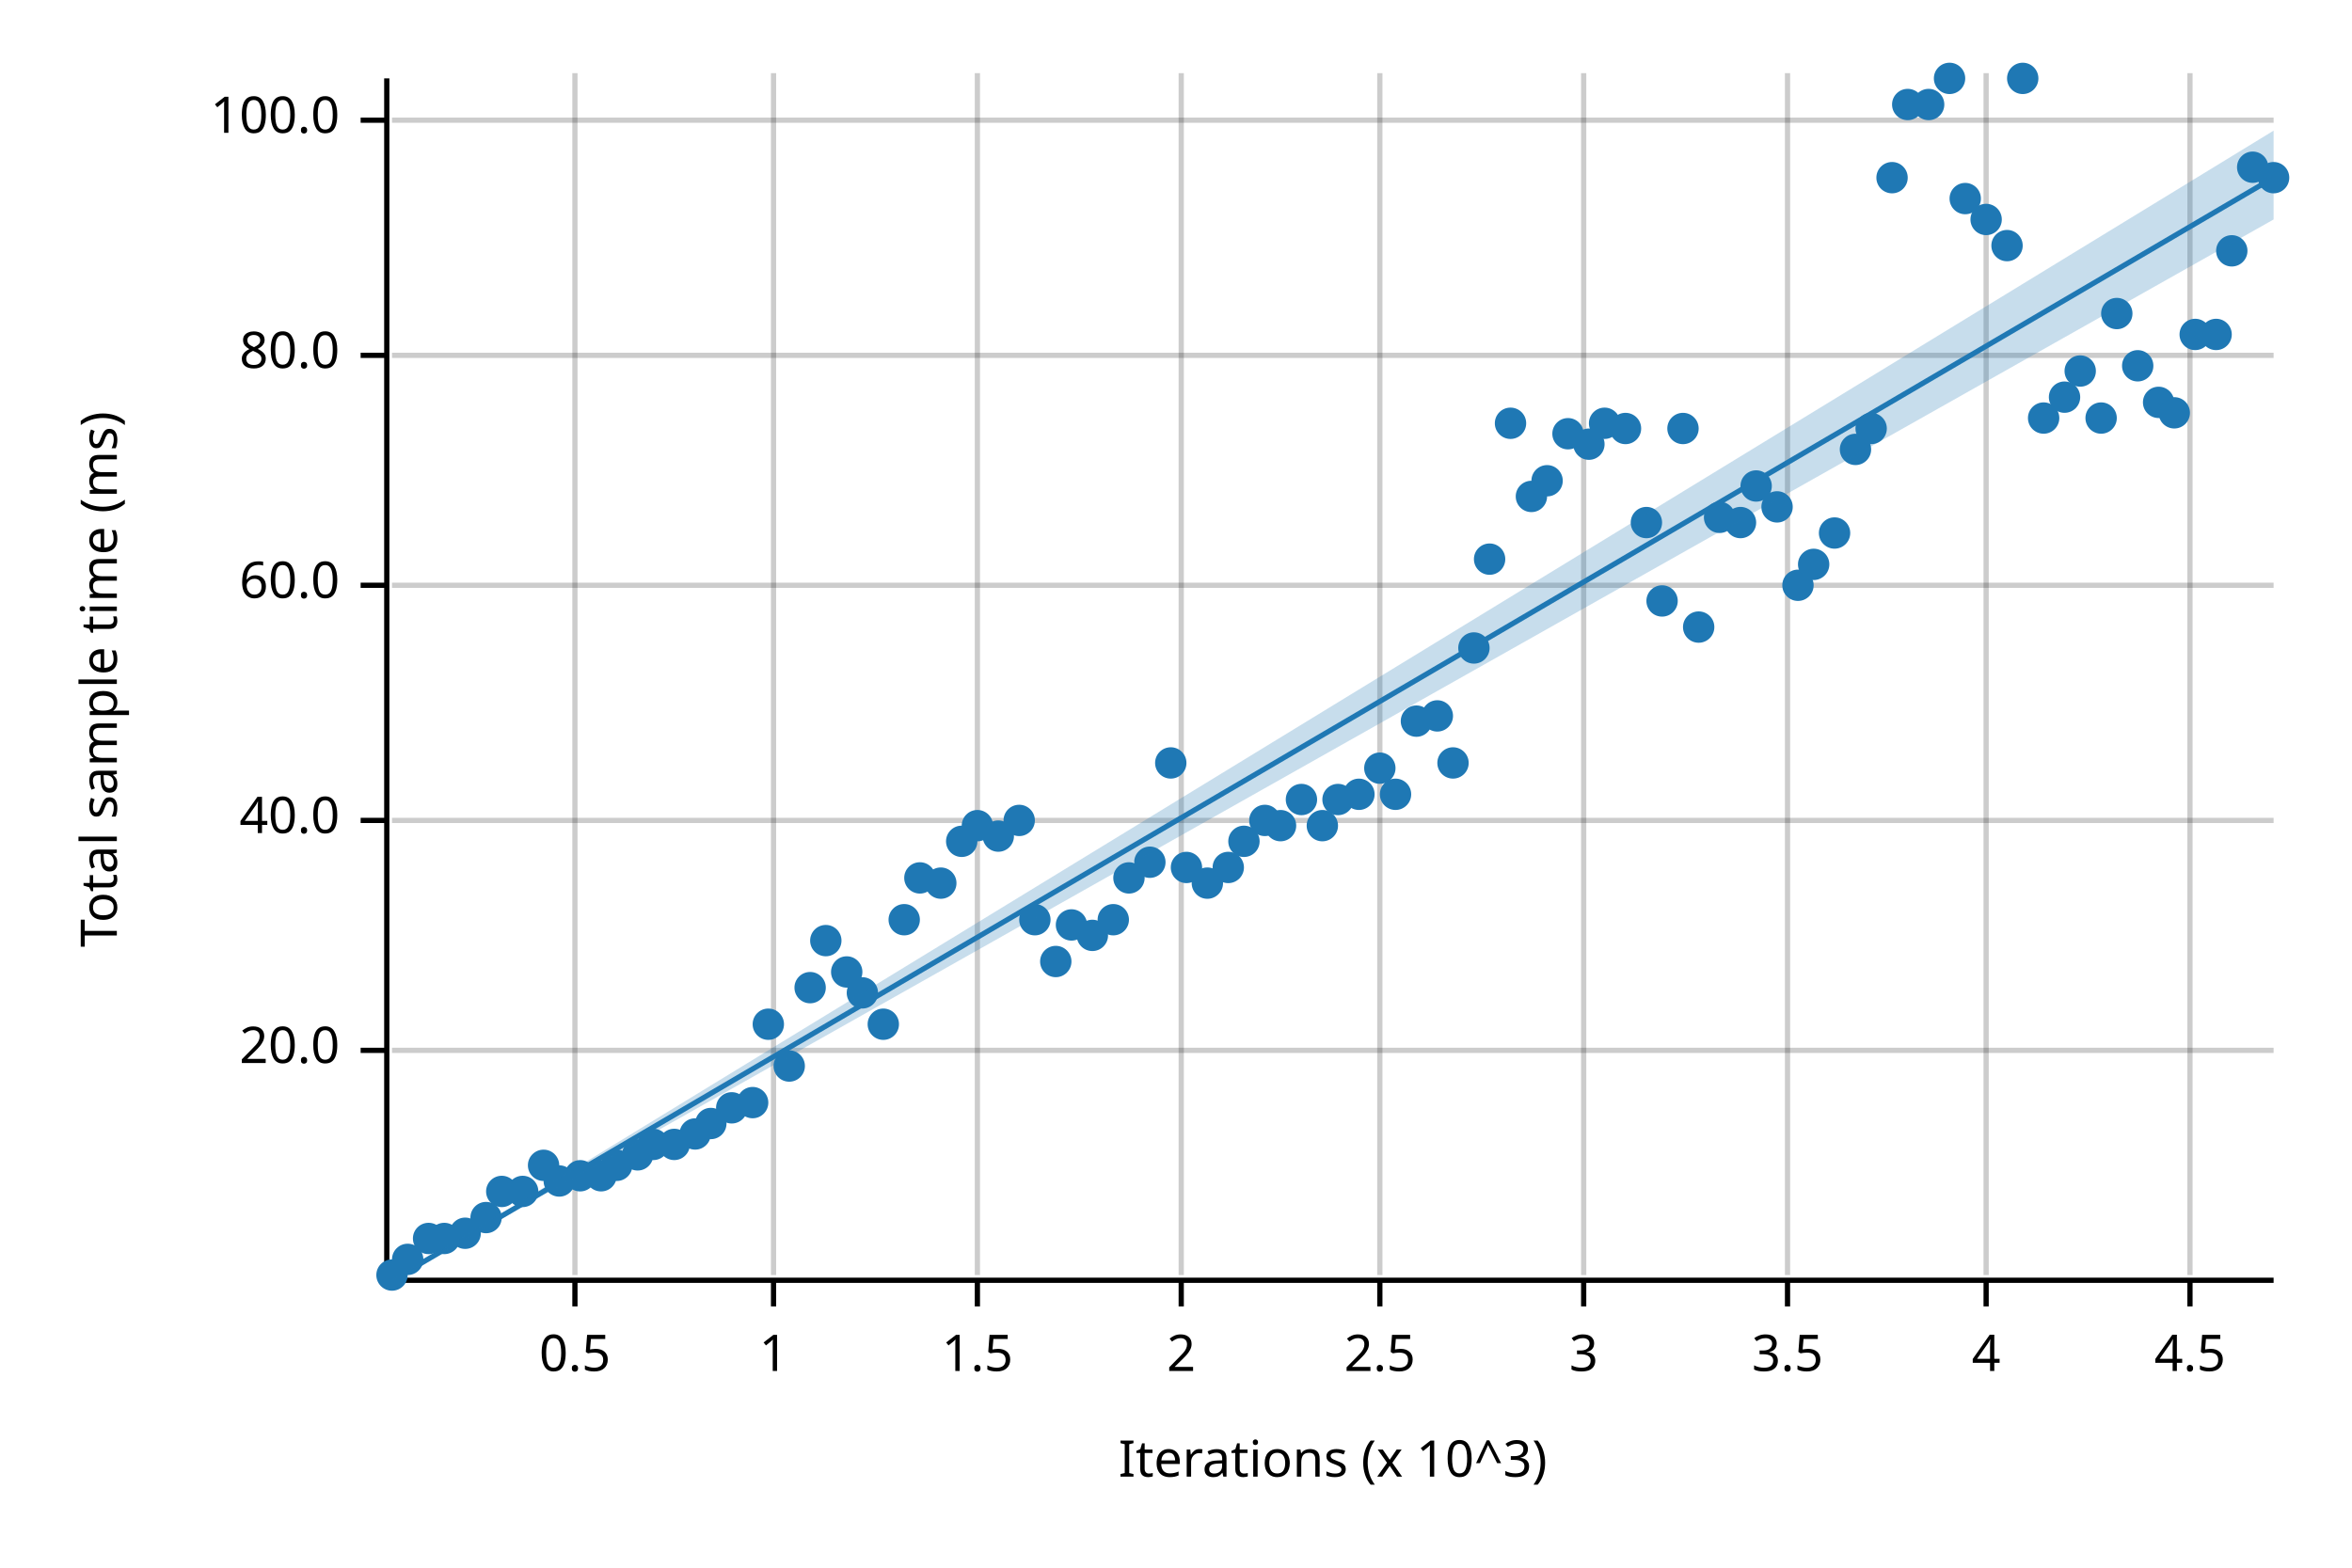
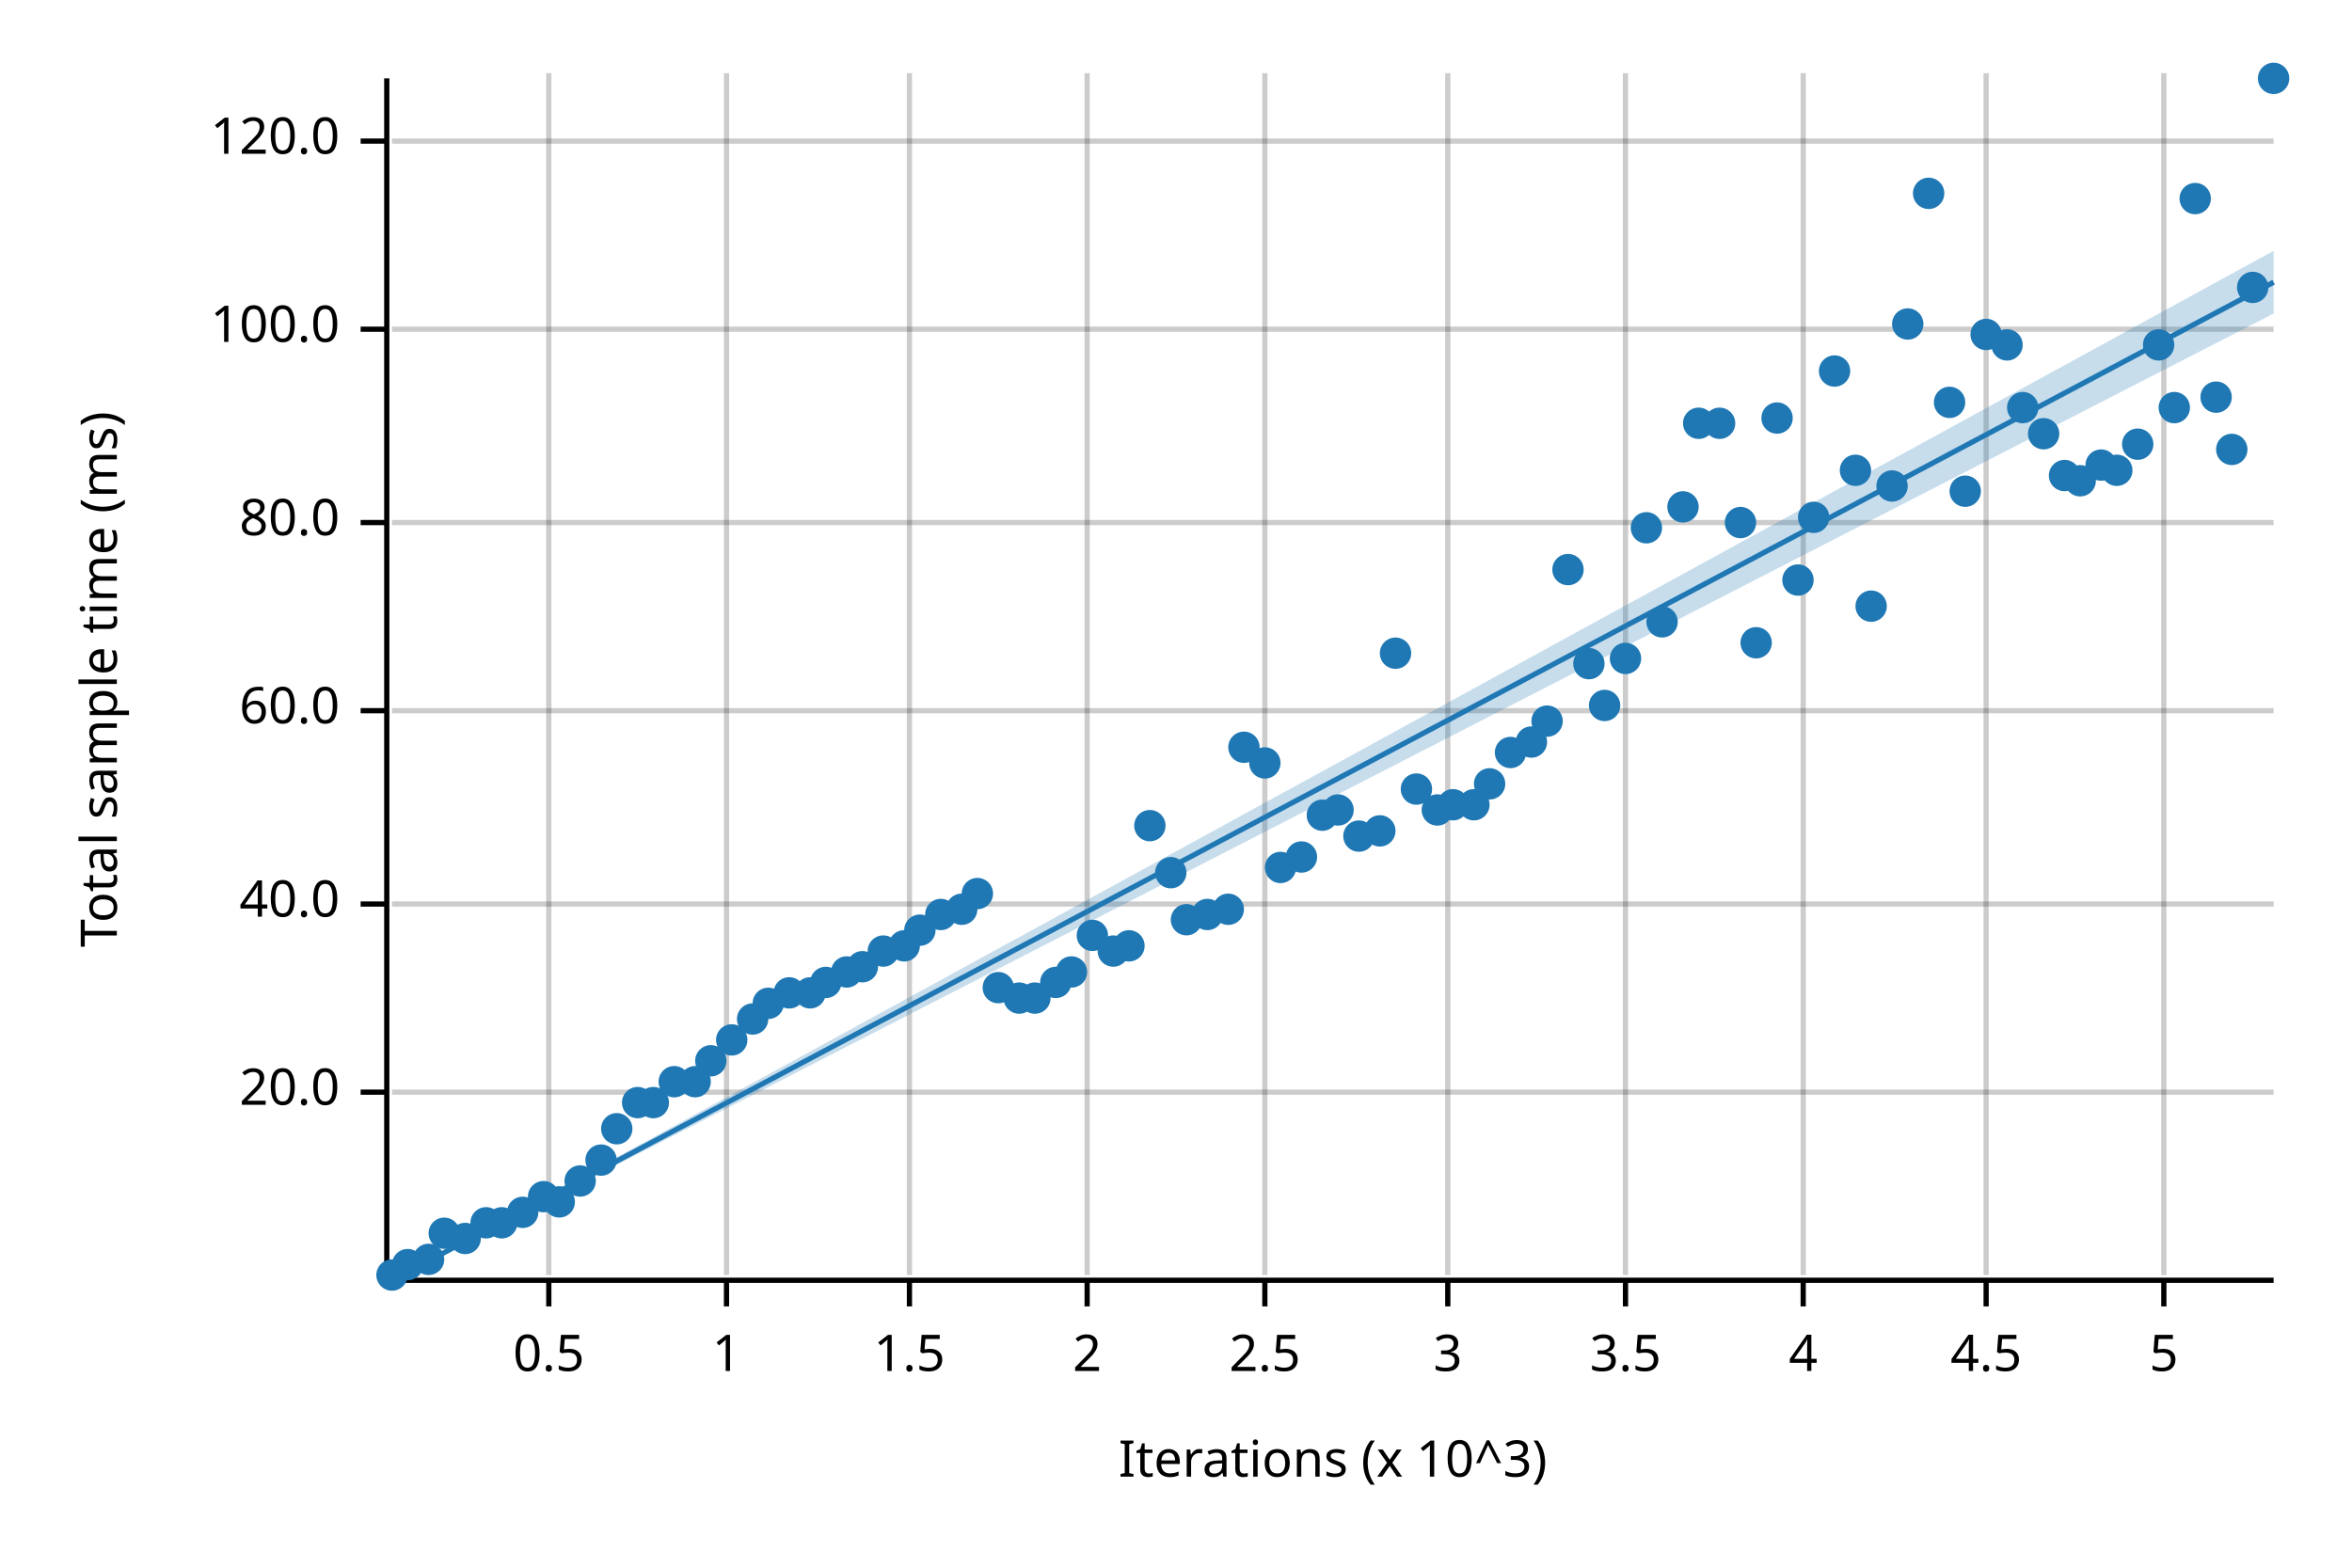
<svg xmlns="http://www.w3.org/2000/svg" width="450" height="300" viewBox="0 0 450 300">
  <text x="15" y="130" dy="0.76em" text-anchor="middle" font-family="sans-serif" font-size="9.677" opacity="1" fill="#000000" transform="rotate(270, 15, 130)">
Total sample time (ms)
</text>
  <text x="255" y="285" dy="-0.5ex" text-anchor="middle" font-family="sans-serif" font-size="9.677" opacity="1" fill="#000000">
Iterations (x 10^3)
</text>
-   <line opacity="0.2" stroke="#000000" stroke-width="1" x1="110" y1="244" x2="110" y2="14" />
-   <line opacity="0.2" stroke="#000000" stroke-width="1" x1="148" y1="244" x2="148" y2="14" />
-   <line opacity="0.2" stroke="#000000" stroke-width="1" x1="187" y1="244" x2="187" y2="14" />
-   <line opacity="0.2" stroke="#000000" stroke-width="1" x1="226" y1="244" x2="226" y2="14" />
-   <line opacity="0.2" stroke="#000000" stroke-width="1" x1="264" y1="244" x2="264" y2="14" />
-   <line opacity="0.2" stroke="#000000" stroke-width="1" x1="303" y1="244" x2="303" y2="14" />
-   <line opacity="0.2" stroke="#000000" stroke-width="1" x1="342" y1="244" x2="342" y2="14" />
+   <line opacity="0.2" stroke="#000000" stroke-width="1" x1="105" y1="244" x2="105" y2="14" />
+   <line opacity="0.2" stroke="#000000" stroke-width="1" x1="139" y1="244" x2="139" y2="14" />
+   <line opacity="0.2" stroke="#000000" stroke-width="1" x1="174" y1="244" x2="174" y2="14" />
+   <line opacity="0.2" stroke="#000000" stroke-width="1" x1="208" y1="244" x2="208" y2="14" />
+   <line opacity="0.2" stroke="#000000" stroke-width="1" x1="242" y1="244" x2="242" y2="14" />
+   <line opacity="0.2" stroke="#000000" stroke-width="1" x1="277" y1="244" x2="277" y2="14" />
+   <line opacity="0.2" stroke="#000000" stroke-width="1" x1="311" y1="244" x2="311" y2="14" />
+   <line opacity="0.2" stroke="#000000" stroke-width="1" x1="345" y1="244" x2="345" y2="14" />
  <line opacity="0.2" stroke="#000000" stroke-width="1" x1="380" y1="244" x2="380" y2="14" />
-   <line opacity="0.2" stroke="#000000" stroke-width="1" x1="419" y1="244" x2="419" y2="14" />
-   <line opacity="0.2" stroke="#000000" stroke-width="1" x1="75" y1="201" x2="435" y2="201" />
-   <line opacity="0.2" stroke="#000000" stroke-width="1" x1="75" y1="157" x2="435" y2="157" />
-   <line opacity="0.2" stroke="#000000" stroke-width="1" x1="75" y1="112" x2="435" y2="112" />
-   <line opacity="0.2" stroke="#000000" stroke-width="1" x1="75" y1="68" x2="435" y2="68" />
-   <line opacity="0.2" stroke="#000000" stroke-width="1" x1="75" y1="23" x2="435" y2="23" />
+   <line opacity="0.2" stroke="#000000" stroke-width="1" x1="414" y1="244" x2="414" y2="14" />
+   <line opacity="0.2" stroke="#000000" stroke-width="1" x1="75" y1="209" x2="435" y2="209" />
+   <line opacity="0.2" stroke="#000000" stroke-width="1" x1="75" y1="173" x2="435" y2="173" />
+   <line opacity="0.2" stroke="#000000" stroke-width="1" x1="75" y1="136" x2="435" y2="136" />
+   <line opacity="0.2" stroke="#000000" stroke-width="1" x1="75" y1="100" x2="435" y2="100" />
+   <line opacity="0.2" stroke="#000000" stroke-width="1" x1="75" y1="63" x2="435" y2="63" />
+   <line opacity="0.2" stroke="#000000" stroke-width="1" x1="75" y1="27" x2="435" y2="27" />
  <polyline fill="none" opacity="1" stroke="#000000" stroke-width="1" points="74,15 74,245 " />
-   <text x="65" y="201" dy="0.5ex" text-anchor="end" font-family="sans-serif" font-size="9.677" opacity="1" fill="#000000">
+   <text x="65" y="209" dy="0.5ex" text-anchor="end" font-family="sans-serif" font-size="9.677" opacity="1" fill="#000000">
20.0
</text>
-   <polyline fill="none" opacity="1" stroke="#000000" stroke-width="1" points="69,201 74,201 " />
-   <text x="65" y="157" dy="0.5ex" text-anchor="end" font-family="sans-serif" font-size="9.677" opacity="1" fill="#000000">
+   <polyline fill="none" opacity="1" stroke="#000000" stroke-width="1" points="69,209 74,209 " />
+   <text x="65" y="173" dy="0.5ex" text-anchor="end" font-family="sans-serif" font-size="9.677" opacity="1" fill="#000000">
40.0
</text>
-   <polyline fill="none" opacity="1" stroke="#000000" stroke-width="1" points="69,157 74,157 " />
-   <text x="65" y="112" dy="0.5ex" text-anchor="end" font-family="sans-serif" font-size="9.677" opacity="1" fill="#000000">
+   <polyline fill="none" opacity="1" stroke="#000000" stroke-width="1" points="69,173 74,173 " />
+   <text x="65" y="136" dy="0.5ex" text-anchor="end" font-family="sans-serif" font-size="9.677" opacity="1" fill="#000000">
60.0
</text>
-   <polyline fill="none" opacity="1" stroke="#000000" stroke-width="1" points="69,112 74,112 " />
-   <text x="65" y="68" dy="0.5ex" text-anchor="end" font-family="sans-serif" font-size="9.677" opacity="1" fill="#000000">
+   <polyline fill="none" opacity="1" stroke="#000000" stroke-width="1" points="69,136 74,136 " />
+   <text x="65" y="100" dy="0.5ex" text-anchor="end" font-family="sans-serif" font-size="9.677" opacity="1" fill="#000000">
80.0
</text>
-   <polyline fill="none" opacity="1" stroke="#000000" stroke-width="1" points="69,68 74,68 " />
-   <text x="65" y="23" dy="0.5ex" text-anchor="end" font-family="sans-serif" font-size="9.677" opacity="1" fill="#000000">
+   <polyline fill="none" opacity="1" stroke="#000000" stroke-width="1" points="69,100 74,100 " />
+   <text x="65" y="63" dy="0.5ex" text-anchor="end" font-family="sans-serif" font-size="9.677" opacity="1" fill="#000000">
100.0
</text>
-   <polyline fill="none" opacity="1" stroke="#000000" stroke-width="1" points="69,23 74,23 " />
+   <polyline fill="none" opacity="1" stroke="#000000" stroke-width="1" points="69,63 74,63 " />
+   <text x="65" y="27" dy="0.5ex" text-anchor="end" font-family="sans-serif" font-size="9.677" opacity="1" fill="#000000">
+ 120.0
+ </text>
+   <polyline fill="none" opacity="1" stroke="#000000" stroke-width="1" points="69,27 74,27 " />
  <polyline fill="none" opacity="1" stroke="#000000" stroke-width="1" points="75,245 435,245 " />
-   <text x="110" y="255" dy="0.76em" text-anchor="middle" font-family="sans-serif" font-size="9.677" opacity="1" fill="#000000">
+   <text x="105" y="255" dy="0.76em" text-anchor="middle" font-family="sans-serif" font-size="9.677" opacity="1" fill="#000000">
0.5
</text>
-   <polyline fill="none" opacity="1" stroke="#000000" stroke-width="1" points="110,245 110,250 " />
-   <text x="148" y="255" dy="0.76em" text-anchor="middle" font-family="sans-serif" font-size="9.677" opacity="1" fill="#000000">
+   <polyline fill="none" opacity="1" stroke="#000000" stroke-width="1" points="105,245 105,250 " />
+   <text x="139" y="255" dy="0.76em" text-anchor="middle" font-family="sans-serif" font-size="9.677" opacity="1" fill="#000000">
1
</text>
-   <polyline fill="none" opacity="1" stroke="#000000" stroke-width="1" points="148,245 148,250 " />
-   <text x="187" y="255" dy="0.76em" text-anchor="middle" font-family="sans-serif" font-size="9.677" opacity="1" fill="#000000">
+   <polyline fill="none" opacity="1" stroke="#000000" stroke-width="1" points="139,245 139,250 " />
+   <text x="174" y="255" dy="0.76em" text-anchor="middle" font-family="sans-serif" font-size="9.677" opacity="1" fill="#000000">
1.5
</text>
-   <polyline fill="none" opacity="1" stroke="#000000" stroke-width="1" points="187,245 187,250 " />
-   <text x="226" y="255" dy="0.76em" text-anchor="middle" font-family="sans-serif" font-size="9.677" opacity="1" fill="#000000">
+   <polyline fill="none" opacity="1" stroke="#000000" stroke-width="1" points="174,245 174,250 " />
+   <text x="208" y="255" dy="0.76em" text-anchor="middle" font-family="sans-serif" font-size="9.677" opacity="1" fill="#000000">
2
</text>
-   <polyline fill="none" opacity="1" stroke="#000000" stroke-width="1" points="226,245 226,250 " />
-   <text x="264" y="255" dy="0.76em" text-anchor="middle" font-family="sans-serif" font-size="9.677" opacity="1" fill="#000000">
+   <polyline fill="none" opacity="1" stroke="#000000" stroke-width="1" points="208,245 208,250 " />
+   <text x="242" y="255" dy="0.76em" text-anchor="middle" font-family="sans-serif" font-size="9.677" opacity="1" fill="#000000">
2.5
</text>
-   <polyline fill="none" opacity="1" stroke="#000000" stroke-width="1" points="264,245 264,250 " />
-   <text x="303" y="255" dy="0.76em" text-anchor="middle" font-family="sans-serif" font-size="9.677" opacity="1" fill="#000000">
+   <polyline fill="none" opacity="1" stroke="#000000" stroke-width="1" points="242,245 242,250 " />
+   <text x="277" y="255" dy="0.76em" text-anchor="middle" font-family="sans-serif" font-size="9.677" opacity="1" fill="#000000">
3
</text>
-   <polyline fill="none" opacity="1" stroke="#000000" stroke-width="1" points="303,245 303,250 " />
-   <text x="342" y="255" dy="0.76em" text-anchor="middle" font-family="sans-serif" font-size="9.677" opacity="1" fill="#000000">
+   <polyline fill="none" opacity="1" stroke="#000000" stroke-width="1" points="277,245 277,250 " />
+   <text x="311" y="255" dy="0.76em" text-anchor="middle" font-family="sans-serif" font-size="9.677" opacity="1" fill="#000000">
3.5
</text>
-   <polyline fill="none" opacity="1" stroke="#000000" stroke-width="1" points="342,245 342,250 " />
-   <text x="380" y="255" dy="0.76em" text-anchor="middle" font-family="sans-serif" font-size="9.677" opacity="1" fill="#000000">
+   <polyline fill="none" opacity="1" stroke="#000000" stroke-width="1" points="311,245 311,250 " />
+   <text x="345" y="255" dy="0.76em" text-anchor="middle" font-family="sans-serif" font-size="9.677" opacity="1" fill="#000000">
4
</text>
-   <polyline fill="none" opacity="1" stroke="#000000" stroke-width="1" points="380,245 380,250 " />
-   <text x="419" y="255" dy="0.76em" text-anchor="middle" font-family="sans-serif" font-size="9.677" opacity="1" fill="#000000">
+   <polyline fill="none" opacity="1" stroke="#000000" stroke-width="1" points="345,245 345,250 " />
+   <text x="380" y="255" dy="0.76em" text-anchor="middle" font-family="sans-serif" font-size="9.677" opacity="1" fill="#000000">
4.5
</text>
-   <polyline fill="none" opacity="1" stroke="#000000" stroke-width="1" points="419,245 419,250 " />
+   <polyline fill="none" opacity="1" stroke="#000000" stroke-width="1" points="380,245 380,250 " />
+   <text x="414" y="255" dy="0.76em" text-anchor="middle" font-family="sans-serif" font-size="9.677" opacity="1" fill="#000000">
+ 5
+ </text>
+   <polyline fill="none" opacity="1" stroke="#000000" stroke-width="1" points="414,245 414,250 " />
  <circle cx="75" cy="244" r="3" opacity="1" fill="#1F78B4" stroke="none" />
-   <circle cx="78" cy="241" r="3" opacity="1" fill="#1F78B4" stroke="none" />
-   <circle cx="82" cy="237" r="3" opacity="1" fill="#1F78B4" stroke="none" />
-   <circle cx="85" cy="237" r="3" opacity="1" fill="#1F78B4" stroke="none" />
-   <circle cx="89" cy="236" r="3" opacity="1" fill="#1F78B4" stroke="none" />
-   <circle cx="93" cy="233" r="3" opacity="1" fill="#1F78B4" stroke="none" />
-   <circle cx="96" cy="228" r="3" opacity="1" fill="#1F78B4" stroke="none" />
-   <circle cx="100" cy="228" r="3" opacity="1" fill="#1F78B4" stroke="none" />
-   <circle cx="104" cy="223" r="3" opacity="1" fill="#1F78B4" stroke="none" />
-   <circle cx="107" cy="226" r="3" opacity="1" fill="#1F78B4" stroke="none" />
-   <circle cx="111" cy="225" r="3" opacity="1" fill="#1F78B4" stroke="none" />
-   <circle cx="115" cy="225" r="3" opacity="1" fill="#1F78B4" stroke="none" />
-   <circle cx="118" cy="223" r="3" opacity="1" fill="#1F78B4" stroke="none" />
-   <circle cx="122" cy="221" r="3" opacity="1" fill="#1F78B4" stroke="none" />
-   <circle cx="125" cy="219" r="3" opacity="1" fill="#1F78B4" stroke="none" />
-   <circle cx="129" cy="219" r="3" opacity="1" fill="#1F78B4" stroke="none" />
-   <circle cx="133" cy="217" r="3" opacity="1" fill="#1F78B4" stroke="none" />
-   <circle cx="136" cy="215" r="3" opacity="1" fill="#1F78B4" stroke="none" />
-   <circle cx="140" cy="212" r="3" opacity="1" fill="#1F78B4" stroke="none" />
-   <circle cx="144" cy="211" r="3" opacity="1" fill="#1F78B4" stroke="none" />
-   <circle cx="147" cy="196" r="3" opacity="1" fill="#1F78B4" stroke="none" />
-   <circle cx="151" cy="204" r="3" opacity="1" fill="#1F78B4" stroke="none" />
-   <circle cx="155" cy="189" r="3" opacity="1" fill="#1F78B4" stroke="none" />
-   <circle cx="158" cy="180" r="3" opacity="1" fill="#1F78B4" stroke="none" />
+   <circle cx="78" cy="242" r="3" opacity="1" fill="#1F78B4" stroke="none" />
+   <circle cx="82" cy="241" r="3" opacity="1" fill="#1F78B4" stroke="none" />
+   <circle cx="85" cy="236" r="3" opacity="1" fill="#1F78B4" stroke="none" />
+   <circle cx="89" cy="237" r="3" opacity="1" fill="#1F78B4" stroke="none" />
+   <circle cx="93" cy="234" r="3" opacity="1" fill="#1F78B4" stroke="none" />
+   <circle cx="96" cy="234" r="3" opacity="1" fill="#1F78B4" stroke="none" />
+   <circle cx="100" cy="232" r="3" opacity="1" fill="#1F78B4" stroke="none" />
+   <circle cx="104" cy="229" r="3" opacity="1" fill="#1F78B4" stroke="none" />
+   <circle cx="107" cy="230" r="3" opacity="1" fill="#1F78B4" stroke="none" />
+   <circle cx="111" cy="226" r="3" opacity="1" fill="#1F78B4" stroke="none" />
+   <circle cx="115" cy="222" r="3" opacity="1" fill="#1F78B4" stroke="none" />
+   <circle cx="118" cy="216" r="3" opacity="1" fill="#1F78B4" stroke="none" />
+   <circle cx="122" cy="211" r="3" opacity="1" fill="#1F78B4" stroke="none" />
+   <circle cx="125" cy="211" r="3" opacity="1" fill="#1F78B4" stroke="none" />
+   <circle cx="129" cy="207" r="3" opacity="1" fill="#1F78B4" stroke="none" />
+   <circle cx="133" cy="207" r="3" opacity="1" fill="#1F78B4" stroke="none" />
+   <circle cx="136" cy="203" r="3" opacity="1" fill="#1F78B4" stroke="none" />
+   <circle cx="140" cy="199" r="3" opacity="1" fill="#1F78B4" stroke="none" />
+   <circle cx="144" cy="195" r="3" opacity="1" fill="#1F78B4" stroke="none" />
+   <circle cx="147" cy="192" r="3" opacity="1" fill="#1F78B4" stroke="none" />
+   <circle cx="151" cy="190" r="3" opacity="1" fill="#1F78B4" stroke="none" />
+   <circle cx="155" cy="190" r="3" opacity="1" fill="#1F78B4" stroke="none" />
+   <circle cx="158" cy="188" r="3" opacity="1" fill="#1F78B4" stroke="none" />
  <circle cx="162" cy="186" r="3" opacity="1" fill="#1F78B4" stroke="none" />
-   <circle cx="165" cy="190" r="3" opacity="1" fill="#1F78B4" stroke="none" />
-   <circle cx="169" cy="196" r="3" opacity="1" fill="#1F78B4" stroke="none" />
-   <circle cx="173" cy="176" r="3" opacity="1" fill="#1F78B4" stroke="none" />
-   <circle cx="176" cy="168" r="3" opacity="1" fill="#1F78B4" stroke="none" />
-   <circle cx="180" cy="169" r="3" opacity="1" fill="#1F78B4" stroke="none" />
-   <circle cx="184" cy="161" r="3" opacity="1" fill="#1F78B4" stroke="none" />
-   <circle cx="187" cy="158" r="3" opacity="1" fill="#1F78B4" stroke="none" />
-   <circle cx="191" cy="160" r="3" opacity="1" fill="#1F78B4" stroke="none" />
-   <circle cx="195" cy="157" r="3" opacity="1" fill="#1F78B4" stroke="none" />
-   <circle cx="198" cy="176" r="3" opacity="1" fill="#1F78B4" stroke="none" />
-   <circle cx="202" cy="184" r="3" opacity="1" fill="#1F78B4" stroke="none" />
-   <circle cx="205" cy="177" r="3" opacity="1" fill="#1F78B4" stroke="none" />
+   <circle cx="165" cy="185" r="3" opacity="1" fill="#1F78B4" stroke="none" />
+   <circle cx="169" cy="182" r="3" opacity="1" fill="#1F78B4" stroke="none" />
+   <circle cx="173" cy="181" r="3" opacity="1" fill="#1F78B4" stroke="none" />
+   <circle cx="176" cy="178" r="3" opacity="1" fill="#1F78B4" stroke="none" />
+   <circle cx="180" cy="175" r="3" opacity="1" fill="#1F78B4" stroke="none" />
+   <circle cx="184" cy="174" r="3" opacity="1" fill="#1F78B4" stroke="none" />
+   <circle cx="187" cy="171" r="3" opacity="1" fill="#1F78B4" stroke="none" />
+   <circle cx="191" cy="189" r="3" opacity="1" fill="#1F78B4" stroke="none" />
+   <circle cx="195" cy="191" r="3" opacity="1" fill="#1F78B4" stroke="none" />
+   <circle cx="198" cy="191" r="3" opacity="1" fill="#1F78B4" stroke="none" />
+   <circle cx="202" cy="188" r="3" opacity="1" fill="#1F78B4" stroke="none" />
+   <circle cx="205" cy="186" r="3" opacity="1" fill="#1F78B4" stroke="none" />
  <circle cx="209" cy="179" r="3" opacity="1" fill="#1F78B4" stroke="none" />
-   <circle cx="213" cy="176" r="3" opacity="1" fill="#1F78B4" stroke="none" />
-   <circle cx="216" cy="168" r="3" opacity="1" fill="#1F78B4" stroke="none" />
-   <circle cx="220" cy="165" r="3" opacity="1" fill="#1F78B4" stroke="none" />
-   <circle cx="224" cy="146" r="3" opacity="1" fill="#1F78B4" stroke="none" />
-   <circle cx="227" cy="166" r="3" opacity="1" fill="#1F78B4" stroke="none" />
-   <circle cx="231" cy="169" r="3" opacity="1" fill="#1F78B4" stroke="none" />
-   <circle cx="235" cy="166" r="3" opacity="1" fill="#1F78B4" stroke="none" />
-   <circle cx="238" cy="161" r="3" opacity="1" fill="#1F78B4" stroke="none" />
-   <circle cx="242" cy="157" r="3" opacity="1" fill="#1F78B4" stroke="none" />
-   <circle cx="245" cy="158" r="3" opacity="1" fill="#1F78B4" stroke="none" />
-   <circle cx="249" cy="153" r="3" opacity="1" fill="#1F78B4" stroke="none" />
-   <circle cx="253" cy="158" r="3" opacity="1" fill="#1F78B4" stroke="none" />
-   <circle cx="256" cy="153" r="3" opacity="1" fill="#1F78B4" stroke="none" />
-   <circle cx="260" cy="152" r="3" opacity="1" fill="#1F78B4" stroke="none" />
-   <circle cx="264" cy="147" r="3" opacity="1" fill="#1F78B4" stroke="none" />
-   <circle cx="267" cy="152" r="3" opacity="1" fill="#1F78B4" stroke="none" />
-   <circle cx="271" cy="138" r="3" opacity="1" fill="#1F78B4" stroke="none" />
-   <circle cx="275" cy="137" r="3" opacity="1" fill="#1F78B4" stroke="none" />
-   <circle cx="278" cy="146" r="3" opacity="1" fill="#1F78B4" stroke="none" />
-   <circle cx="282" cy="124" r="3" opacity="1" fill="#1F78B4" stroke="none" />
-   <circle cx="285" cy="107" r="3" opacity="1" fill="#1F78B4" stroke="none" />
-   <circle cx="289" cy="81" r="3" opacity="1" fill="#1F78B4" stroke="none" />
-   <circle cx="293" cy="95" r="3" opacity="1" fill="#1F78B4" stroke="none" />
-   <circle cx="296" cy="92" r="3" opacity="1" fill="#1F78B4" stroke="none" />
-   <circle cx="300" cy="83" r="3" opacity="1" fill="#1F78B4" stroke="none" />
-   <circle cx="304" cy="85" r="3" opacity="1" fill="#1F78B4" stroke="none" />
-   <circle cx="307" cy="81" r="3" opacity="1" fill="#1F78B4" stroke="none" />
-   <circle cx="311" cy="82" r="3" opacity="1" fill="#1F78B4" stroke="none" />
-   <circle cx="315" cy="100" r="3" opacity="1" fill="#1F78B4" stroke="none" />
-   <circle cx="318" cy="115" r="3" opacity="1" fill="#1F78B4" stroke="none" />
-   <circle cx="322" cy="82" r="3" opacity="1" fill="#1F78B4" stroke="none" />
-   <circle cx="325" cy="120" r="3" opacity="1" fill="#1F78B4" stroke="none" />
-   <circle cx="329" cy="99" r="3" opacity="1" fill="#1F78B4" stroke="none" />
+   <circle cx="213" cy="182" r="3" opacity="1" fill="#1F78B4" stroke="none" />
+   <circle cx="216" cy="181" r="3" opacity="1" fill="#1F78B4" stroke="none" />
+   <circle cx="220" cy="158" r="3" opacity="1" fill="#1F78B4" stroke="none" />
+   <circle cx="224" cy="167" r="3" opacity="1" fill="#1F78B4" stroke="none" />
+   <circle cx="227" cy="176" r="3" opacity="1" fill="#1F78B4" stroke="none" />
+   <circle cx="231" cy="175" r="3" opacity="1" fill="#1F78B4" stroke="none" />
+   <circle cx="235" cy="174" r="3" opacity="1" fill="#1F78B4" stroke="none" />
+   <circle cx="238" cy="143" r="3" opacity="1" fill="#1F78B4" stroke="none" />
+   <circle cx="242" cy="146" r="3" opacity="1" fill="#1F78B4" stroke="none" />
+   <circle cx="245" cy="166" r="3" opacity="1" fill="#1F78B4" stroke="none" />
+   <circle cx="249" cy="164" r="3" opacity="1" fill="#1F78B4" stroke="none" />
+   <circle cx="253" cy="156" r="3" opacity="1" fill="#1F78B4" stroke="none" />
+   <circle cx="256" cy="155" r="3" opacity="1" fill="#1F78B4" stroke="none" />
+   <circle cx="260" cy="160" r="3" opacity="1" fill="#1F78B4" stroke="none" />
+   <circle cx="264" cy="159" r="3" opacity="1" fill="#1F78B4" stroke="none" />
+   <circle cx="267" cy="125" r="3" opacity="1" fill="#1F78B4" stroke="none" />
+   <circle cx="271" cy="151" r="3" opacity="1" fill="#1F78B4" stroke="none" />
+   <circle cx="275" cy="155" r="3" opacity="1" fill="#1F78B4" stroke="none" />
+   <circle cx="278" cy="154" r="3" opacity="1" fill="#1F78B4" stroke="none" />
+   <circle cx="282" cy="154" r="3" opacity="1" fill="#1F78B4" stroke="none" />
+   <circle cx="285" cy="150" r="3" opacity="1" fill="#1F78B4" stroke="none" />
+   <circle cx="289" cy="144" r="3" opacity="1" fill="#1F78B4" stroke="none" />
+   <circle cx="293" cy="142" r="3" opacity="1" fill="#1F78B4" stroke="none" />
+   <circle cx="296" cy="138" r="3" opacity="1" fill="#1F78B4" stroke="none" />
+   <circle cx="300" cy="109" r="3" opacity="1" fill="#1F78B4" stroke="none" />
+   <circle cx="304" cy="127" r="3" opacity="1" fill="#1F78B4" stroke="none" />
+   <circle cx="307" cy="135" r="3" opacity="1" fill="#1F78B4" stroke="none" />
+   <circle cx="311" cy="126" r="3" opacity="1" fill="#1F78B4" stroke="none" />
+   <circle cx="315" cy="101" r="3" opacity="1" fill="#1F78B4" stroke="none" />
+   <circle cx="318" cy="119" r="3" opacity="1" fill="#1F78B4" stroke="none" />
+   <circle cx="322" cy="97" r="3" opacity="1" fill="#1F78B4" stroke="none" />
+   <circle cx="325" cy="81" r="3" opacity="1" fill="#1F78B4" stroke="none" />
+   <circle cx="329" cy="81" r="3" opacity="1" fill="#1F78B4" stroke="none" />
  <circle cx="333" cy="100" r="3" opacity="1" fill="#1F78B4" stroke="none" />
-   <circle cx="336" cy="93" r="3" opacity="1" fill="#1F78B4" stroke="none" />
-   <circle cx="340" cy="97" r="3" opacity="1" fill="#1F78B4" stroke="none" />
-   <circle cx="344" cy="112" r="3" opacity="1" fill="#1F78B4" stroke="none" />
-   <circle cx="347" cy="108" r="3" opacity="1" fill="#1F78B4" stroke="none" />
-   <circle cx="351" cy="102" r="3" opacity="1" fill="#1F78B4" stroke="none" />
-   <circle cx="355" cy="86" r="3" opacity="1" fill="#1F78B4" stroke="none" />
-   <circle cx="358" cy="82" r="3" opacity="1" fill="#1F78B4" stroke="none" />
-   <circle cx="362" cy="34" r="3" opacity="1" fill="#1F78B4" stroke="none" />
-   <circle cx="365" cy="20" r="3" opacity="1" fill="#1F78B4" stroke="none" />
-   <circle cx="369" cy="20" r="3" opacity="1" fill="#1F78B4" stroke="none" />
-   <circle cx="373" cy="15" r="3" opacity="1" fill="#1F78B4" stroke="none" />
-   <circle cx="376" cy="38" r="3" opacity="1" fill="#1F78B4" stroke="none" />
-   <circle cx="380" cy="42" r="3" opacity="1" fill="#1F78B4" stroke="none" />
-   <circle cx="384" cy="47" r="3" opacity="1" fill="#1F78B4" stroke="none" />
-   <circle cx="387" cy="15" r="3" opacity="1" fill="#1F78B4" stroke="none" />
-   <circle cx="391" cy="80" r="3" opacity="1" fill="#1F78B4" stroke="none" />
-   <circle cx="395" cy="76" r="3" opacity="1" fill="#1F78B4" stroke="none" />
-   <circle cx="398" cy="71" r="3" opacity="1" fill="#1F78B4" stroke="none" />
-   <circle cx="402" cy="80" r="3" opacity="1" fill="#1F78B4" stroke="none" />
-   <circle cx="405" cy="60" r="3" opacity="1" fill="#1F78B4" stroke="none" />
-   <circle cx="409" cy="70" r="3" opacity="1" fill="#1F78B4" stroke="none" />
-   <circle cx="413" cy="77" r="3" opacity="1" fill="#1F78B4" stroke="none" />
-   <circle cx="416" cy="79" r="3" opacity="1" fill="#1F78B4" stroke="none" />
-   <circle cx="420" cy="64" r="3" opacity="1" fill="#1F78B4" stroke="none" />
-   <circle cx="424" cy="64" r="3" opacity="1" fill="#1F78B4" stroke="none" />
-   <circle cx="427" cy="48" r="3" opacity="1" fill="#1F78B4" stroke="none" />
-   <circle cx="431" cy="32" r="3" opacity="1" fill="#1F78B4" stroke="none" />
-   <circle cx="435" cy="34" r="3" opacity="1" fill="#1F78B4" stroke="none" />
-   <polyline fill="none" opacity="1" stroke="#1F78B4" stroke-width="1" points="75,245 435,34 " />
-   <polygon opacity="0.25" fill="#1F78B4" points="75,245 435,42 435,25 " />
+   <circle cx="336" cy="123" r="3" opacity="1" fill="#1F78B4" stroke="none" />
+   <circle cx="340" cy="80" r="3" opacity="1" fill="#1F78B4" stroke="none" />
+   <circle cx="344" cy="111" r="3" opacity="1" fill="#1F78B4" stroke="none" />
+   <circle cx="347" cy="99" r="3" opacity="1" fill="#1F78B4" stroke="none" />
+   <circle cx="351" cy="71" r="3" opacity="1" fill="#1F78B4" stroke="none" />
+   <circle cx="355" cy="90" r="3" opacity="1" fill="#1F78B4" stroke="none" />
+   <circle cx="358" cy="116" r="3" opacity="1" fill="#1F78B4" stroke="none" />
+   <circle cx="362" cy="93" r="3" opacity="1" fill="#1F78B4" stroke="none" />
+   <circle cx="365" cy="62" r="3" opacity="1" fill="#1F78B4" stroke="none" />
+   <circle cx="369" cy="37" r="3" opacity="1" fill="#1F78B4" stroke="none" />
+   <circle cx="373" cy="77" r="3" opacity="1" fill="#1F78B4" stroke="none" />
+   <circle cx="376" cy="94" r="3" opacity="1" fill="#1F78B4" stroke="none" />
+   <circle cx="380" cy="64" r="3" opacity="1" fill="#1F78B4" stroke="none" />
+   <circle cx="384" cy="66" r="3" opacity="1" fill="#1F78B4" stroke="none" />
+   <circle cx="387" cy="78" r="3" opacity="1" fill="#1F78B4" stroke="none" />
+   <circle cx="391" cy="83" r="3" opacity="1" fill="#1F78B4" stroke="none" />
+   <circle cx="395" cy="91" r="3" opacity="1" fill="#1F78B4" stroke="none" />
+   <circle cx="398" cy="92" r="3" opacity="1" fill="#1F78B4" stroke="none" />
+   <circle cx="402" cy="89" r="3" opacity="1" fill="#1F78B4" stroke="none" />
+   <circle cx="405" cy="90" r="3" opacity="1" fill="#1F78B4" stroke="none" />
+   <circle cx="409" cy="85" r="3" opacity="1" fill="#1F78B4" stroke="none" />
+   <circle cx="413" cy="66" r="3" opacity="1" fill="#1F78B4" stroke="none" />
+   <circle cx="416" cy="78" r="3" opacity="1" fill="#1F78B4" stroke="none" />
+   <circle cx="420" cy="38" r="3" opacity="1" fill="#1F78B4" stroke="none" />
+   <circle cx="424" cy="76" r="3" opacity="1" fill="#1F78B4" stroke="none" />
+   <circle cx="427" cy="86" r="3" opacity="1" fill="#1F78B4" stroke="none" />
+   <circle cx="431" cy="55" r="3" opacity="1" fill="#1F78B4" stroke="none" />
+   <circle cx="435" cy="15" r="3" opacity="1" fill="#1F78B4" stroke="none" />
+   <polyline fill="none" opacity="1" stroke="#1F78B4" stroke-width="1" points="75,245 435,54 " />
+   <polygon opacity="0.25" fill="#1F78B4" points="75,245 435,60 435,48 " />
</svg>
